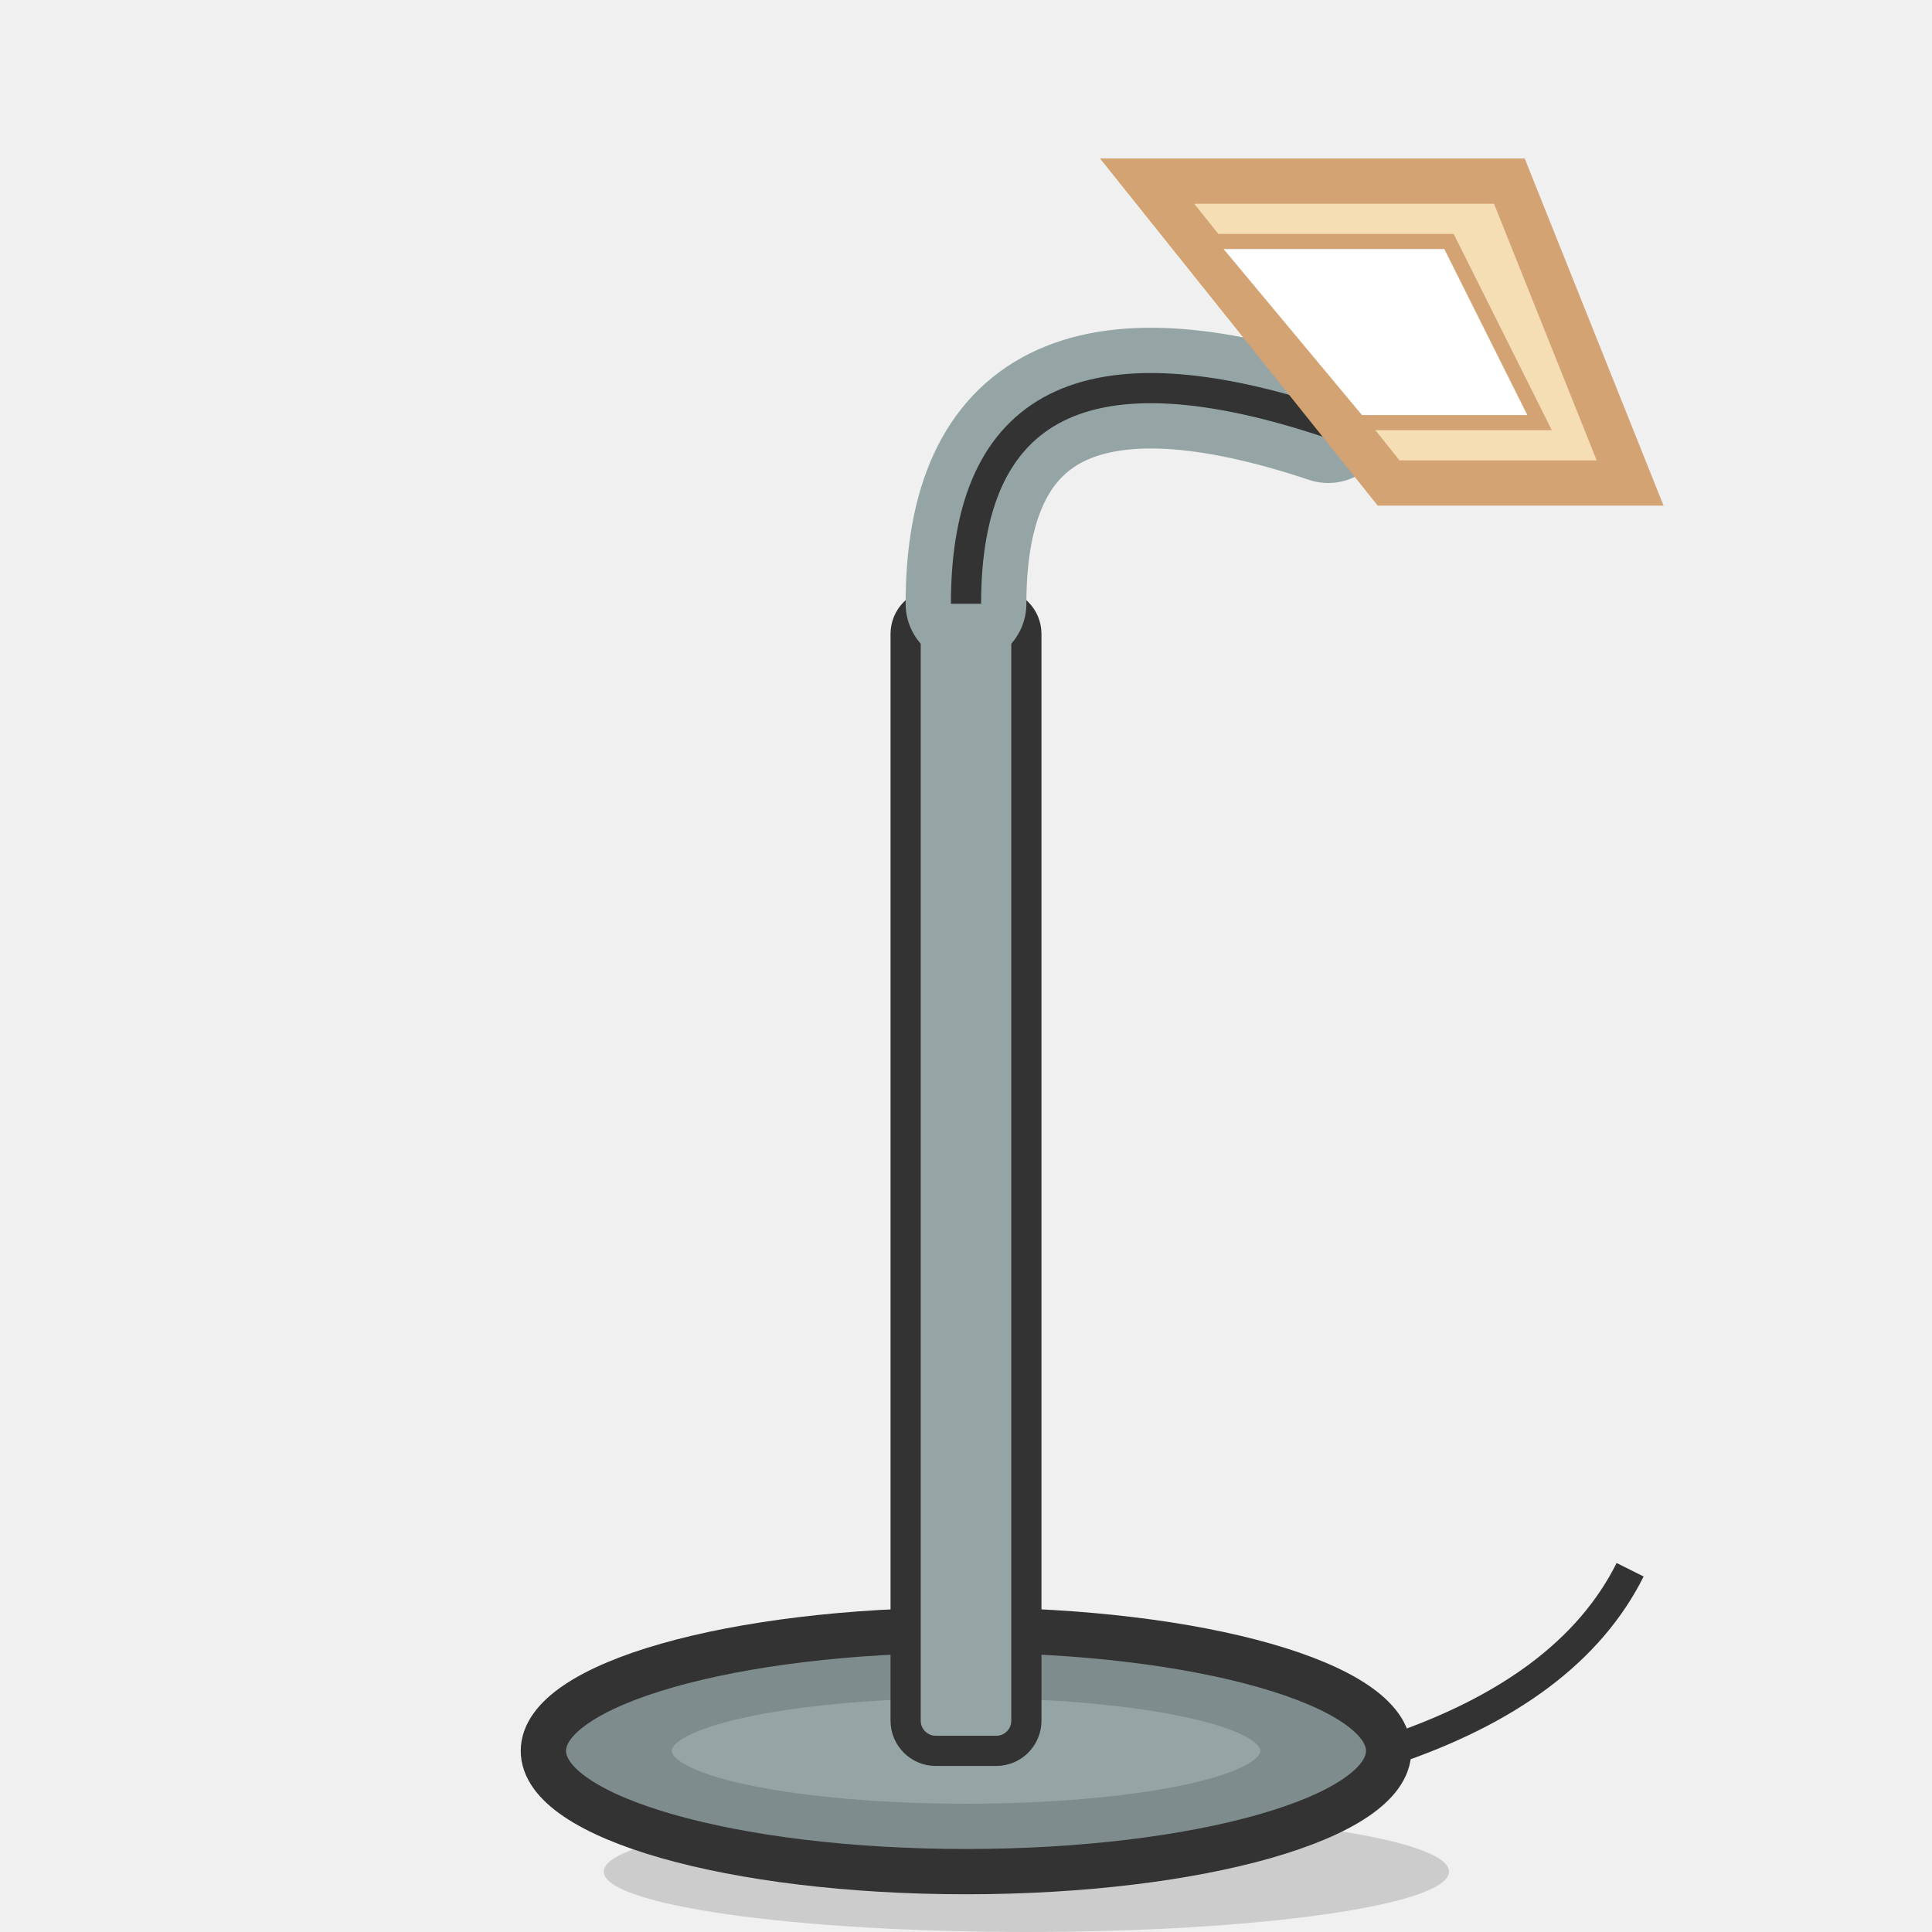
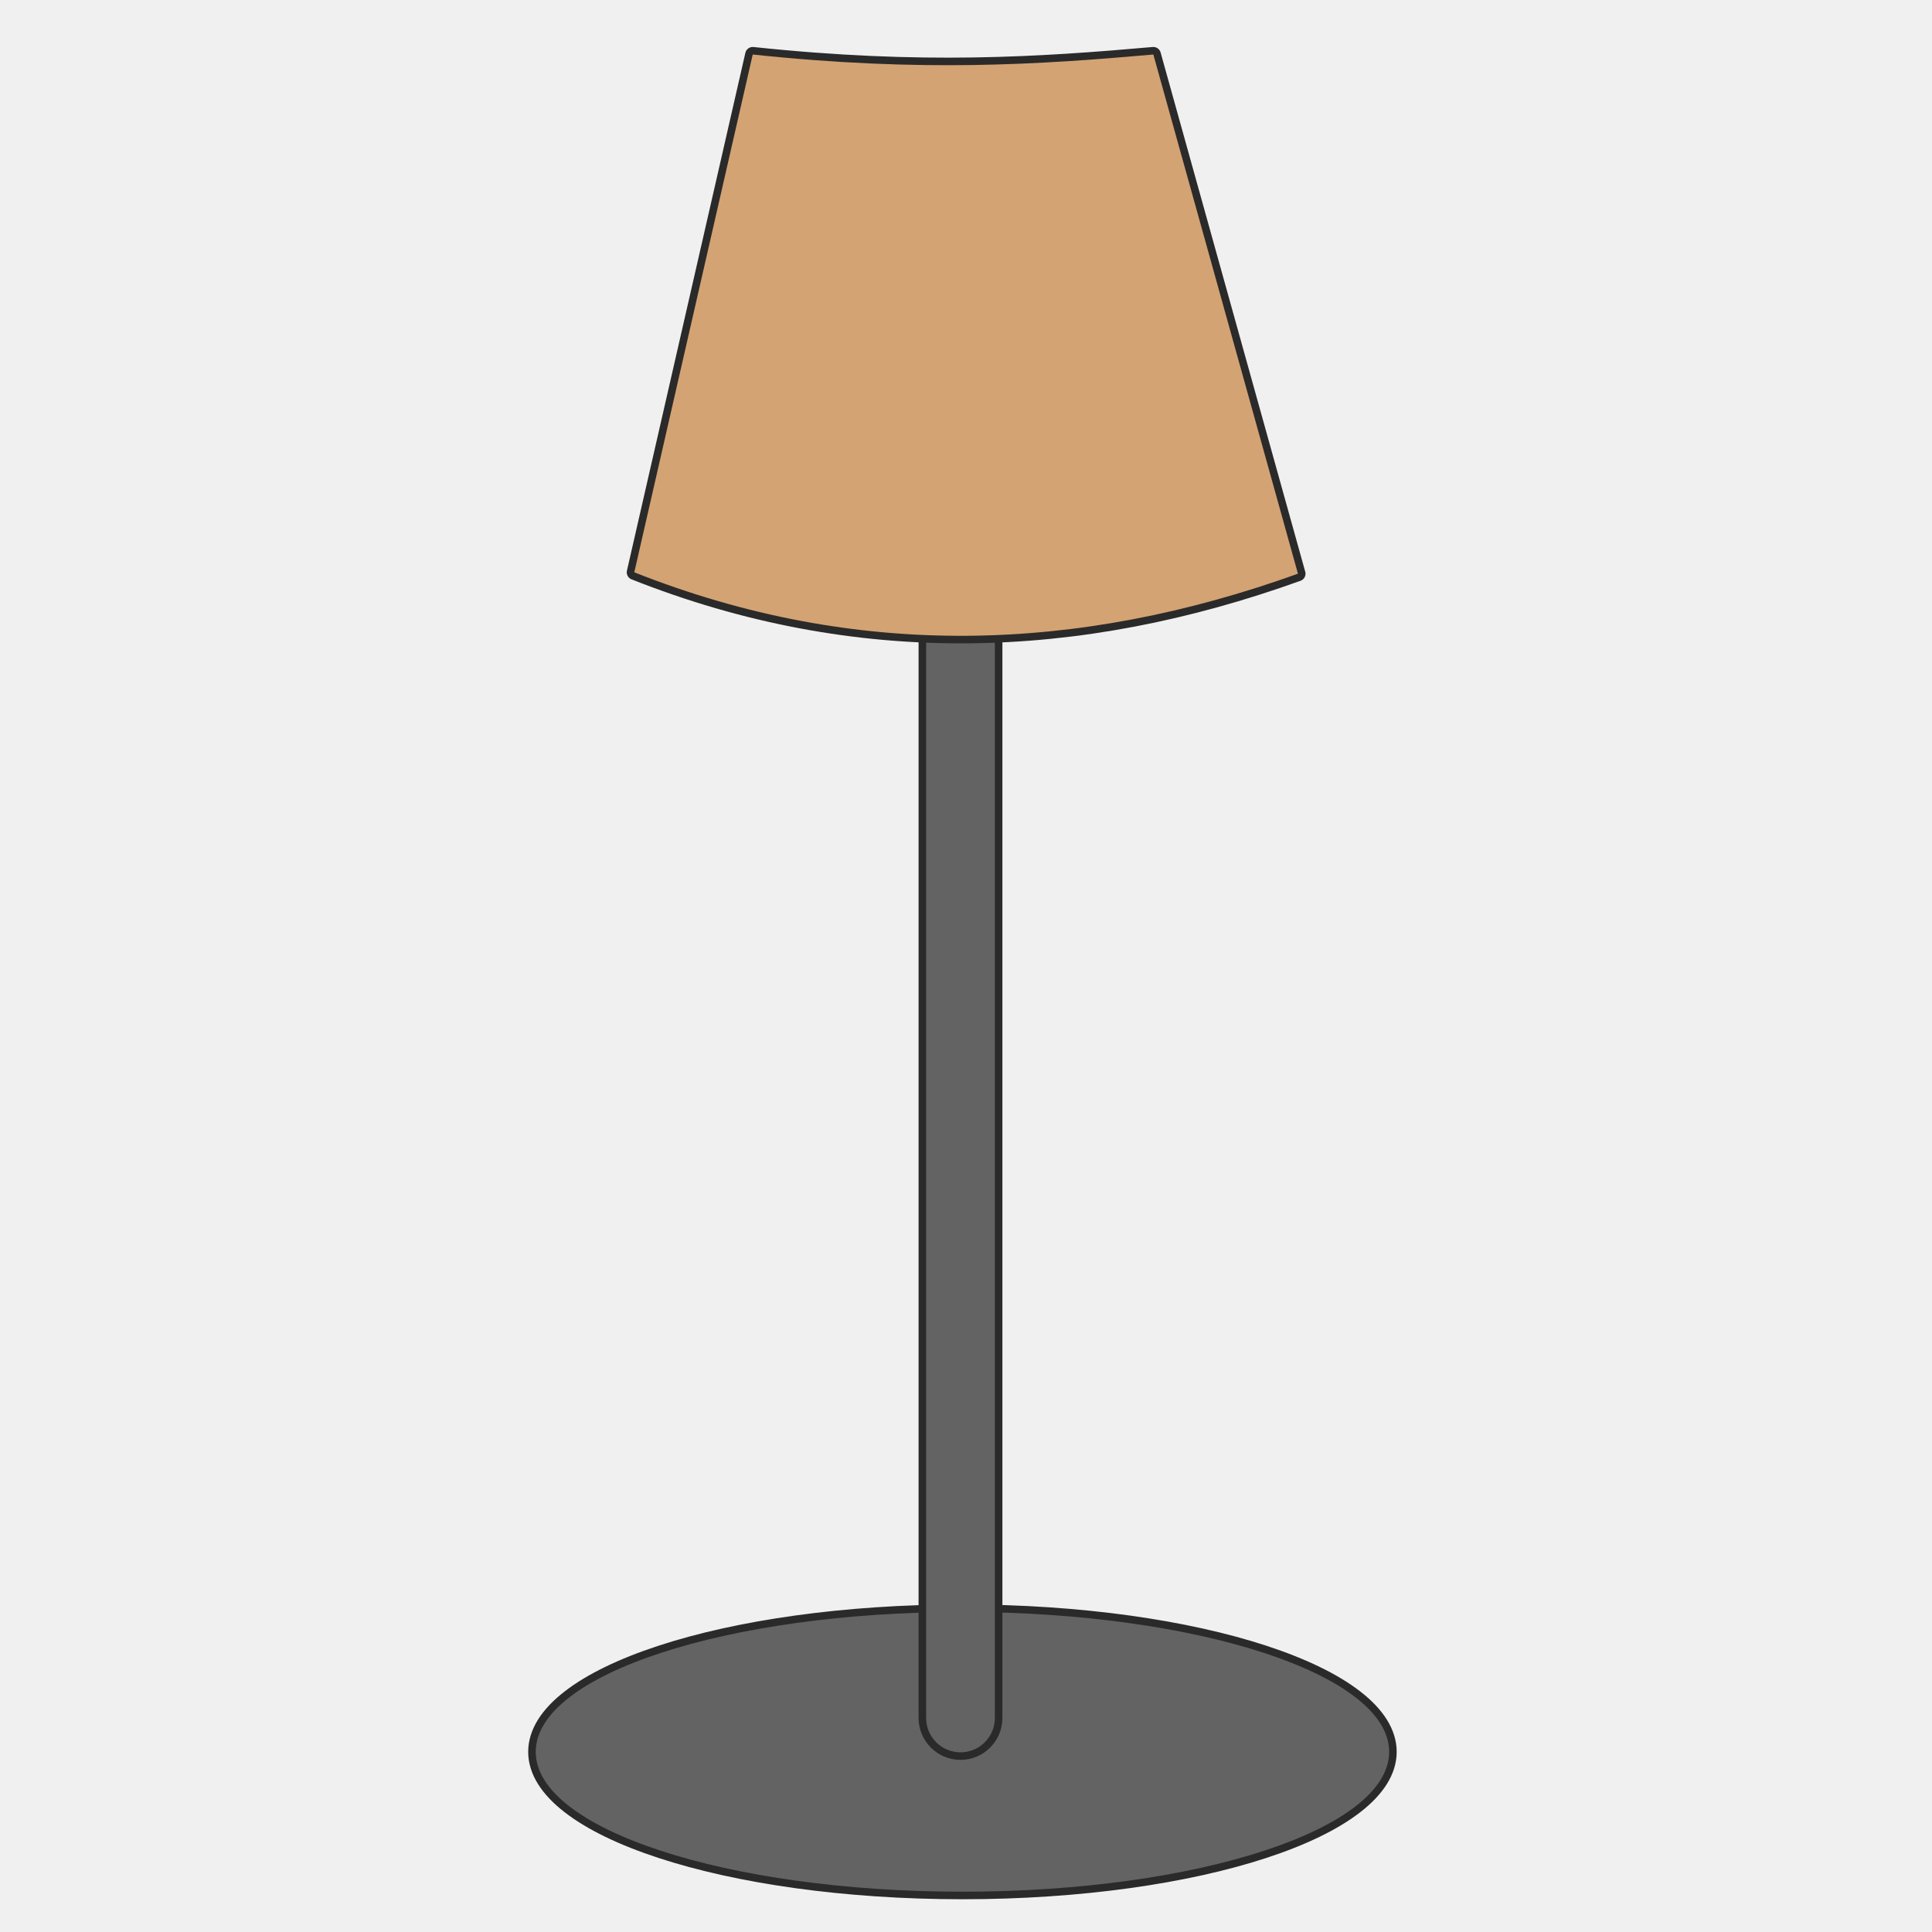
- <svg xmlns="http://www.w3.org/2000/svg" viewBox="0 0 64 64" width="64" height="64">
-   <ellipse cx="34" cy="62" rx="14" ry="2" fill="#000" opacity="0.15" />
-   <ellipse cx="32" cy="58" rx="14" ry="4" fill="#7f8c8d" stroke="#333" stroke-width="1.5" />
-   <ellipse cx="32" cy="58" rx="10" ry="2" fill="#95a5a6" stroke="#7f8c8d" stroke-width="0.5" />
-   <rect x="30" y="20" width="4" height="38" rx="1" fill="#95a5a6" stroke="#333" stroke-width="1" />
-   <path d="M 32 20 Q 32 10 44 14" stroke="#95a5a6" stroke-width="4" fill="none" stroke-linecap="round" />
-   <path d="M 32 20 Q 32 10 44 14" stroke="#333" stroke-width="1" fill="none" />
-   <path d="M 38 6 L 46 16 L 54 16 L 50 6 Z" fill="#f5deb3" stroke="#d4a373" stroke-width="1.5" />
-   <path d="M 40 8 L 45 14 L 51 14 L 48 8 Z" fill="#fff" stroke="#d4a373" stroke-width="0.5" />
-   <path d="M 42 10 L 44 12 L 46 12 L 44 10 Z" fill="#fff" opacity="0.6" />
-   <path d="M 46 58 Q 52 56 54 52" stroke="#333" stroke-width="1" fill="none" />
+ <svg xmlns="http://www.w3.org/2000/svg" viewBox="0 0 64 64" width="64" height="64" version="1.1" id="svg8">
+   <defs id="defs8" />
+   <g id="layer10" style="display:none">
+     <ellipse cx="34" cy="62" rx="14" ry="2" fill="#000000" opacity="0.15" id="ellipse1" />
+     <ellipse cx="32" cy="58" rx="14" ry="4" fill="#7f8c8d" stroke="#333333" stroke-width="1.5" id="ellipse2" />
+     <ellipse cx="32" cy="58" rx="10" ry="2" fill="#95a5a6" stroke="#7f8c8d" stroke-width="0.5" id="ellipse3" />
+     <rect x="30" y="20" width="4" height="38" rx="1" fill="#95a5a6" stroke="#333333" stroke-width="1" id="rect3" />
+     <path d="M 32,20 Q 32,10 44,14" stroke="#95a5a6" stroke-width="4" fill="none" stroke-linecap="round" id="path3" />
+     <path d="M 32,20 Q 32,10 44,14" stroke="#333333" stroke-width="1" fill="none" id="path4" />
+     <path d="m 38,6 8,10 h 8 L 50,6 Z" fill="#f5deb3" stroke="#d4a373" stroke-width="1.5" id="path5" />
+     <path d="m 40,8 5,6 h 6 L 48,8 Z" fill="#ffffff" stroke="#d4a373" stroke-width="0.5" id="path6" />
+     <path d="m 42,10 2,2 h 2 l -2,-2 z" fill="#ffffff" opacity="0.6" id="path7" />
+     <path d="m 46,58 q 6,-2 8,-6" stroke="#333333" stroke-width="1" fill="none" id="path8" style="display:inline" />
+   </g>
+   <g id="layer11">
+     <ellipse style="fill:#636363;fill-opacity:1;stroke:#2a2a2a;stroke-width:0.5;stroke-linecap:round;stroke-linejoin:round;stroke-opacity:1;paint-order:stroke fill markers" id="path9" ry="4.633" rx="14.135" cy="58.032" cx="31.882" />
+     <rect style="display:inline;fill:#636363;fill-opacity:1;stroke:#2a2a2a;stroke-width:0.5;stroke-linecap:round;stroke-linejoin:round;paint-order:stroke fill markers" id="rect8" width="2.277" height="46.802" x="30.679" y="11.246" ry="1.139" rx="1.139" />
+     <path style="fill:#d4a373;fill-opacity:1;stroke:#2a2a2a;stroke-width:0.5;stroke-linecap:round;stroke-linejoin:round;stroke-opacity:1;paint-order:stroke fill markers" d="M 42.996,19.004 38.206,1.806 c -3.761,0.331 -7.658,0.595 -13.271,0 l -3.923,17.153 c 7.383,2.926 14.706,2.665 21.985,0.045 z" id="path10" />
+   </g>
</svg>
